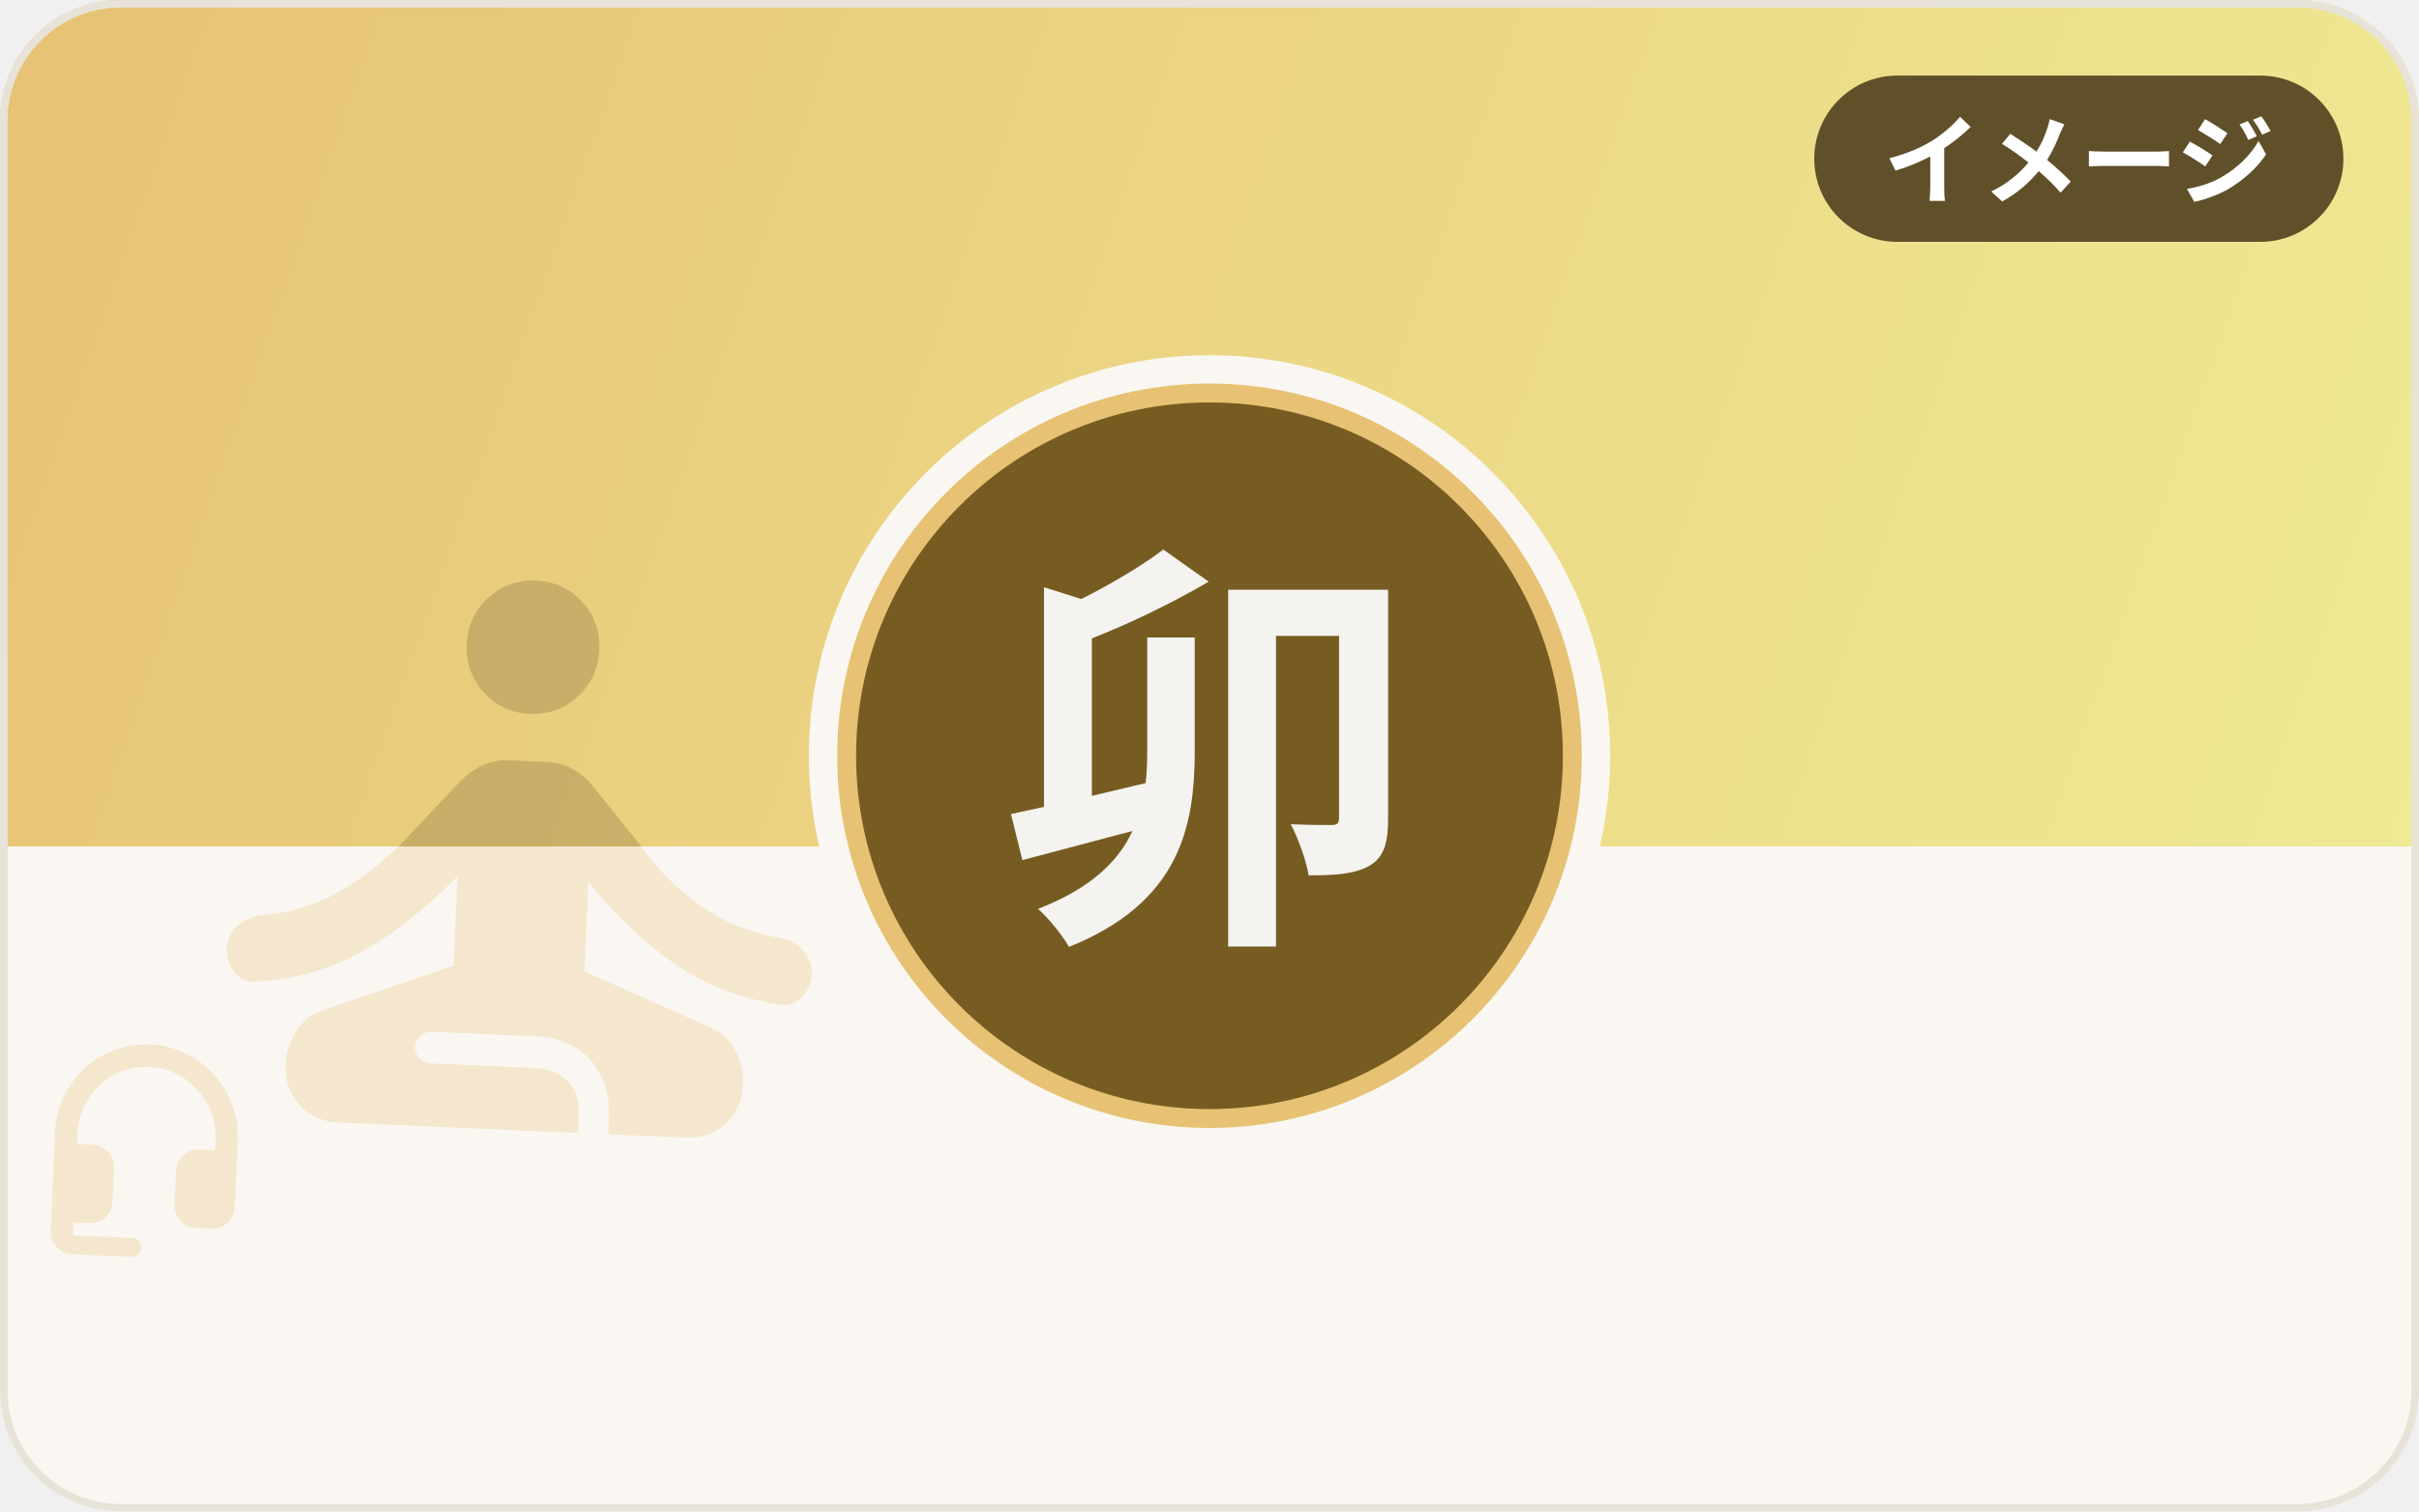
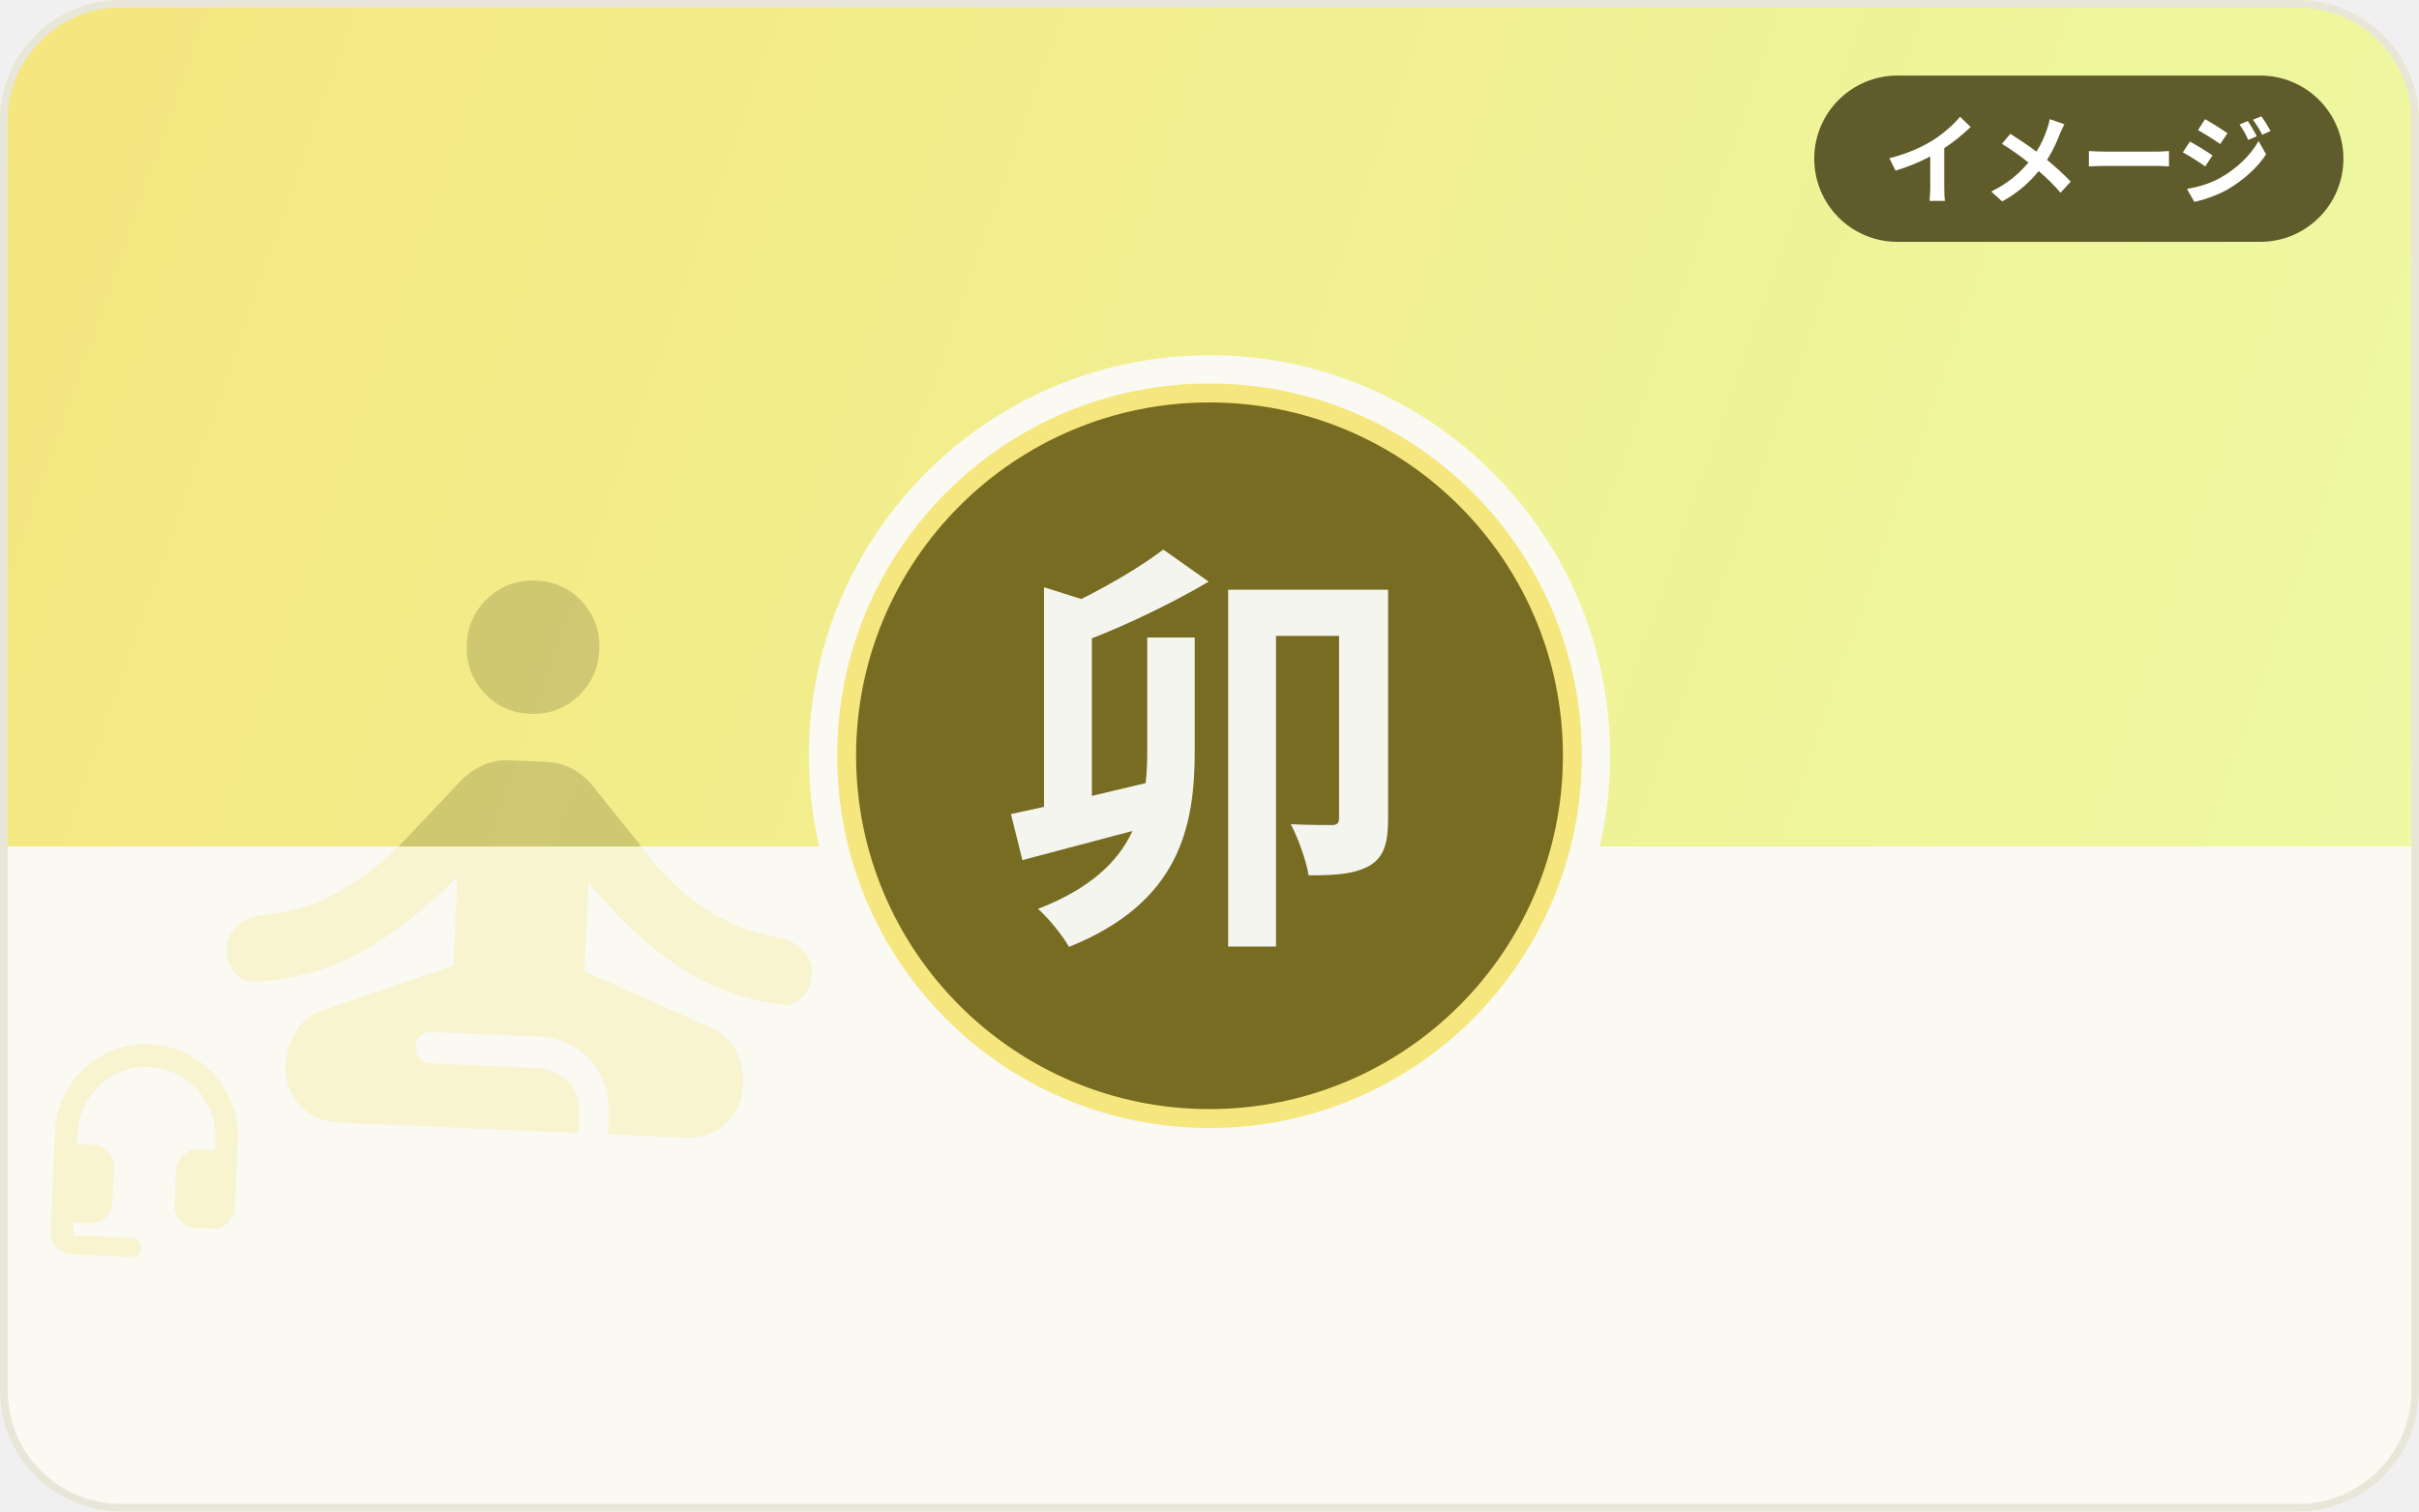
<svg xmlns="http://www.w3.org/2000/svg" viewBox="0 0 320 200" width="320" height="200" role="img" aria-label="卯月コウのイメージ画像">
  <defs>
    <linearGradient id="g66c3cfae56" gradientUnits="userSpaceOnUse" x1="0" y1="0" x2="320" y2="112">
-       <stop offset="0" stop-color="#e7c274" />
-       <stop offset="1" stop-color="#efea94" />
+       <stop offset="0" stop-color="#f5e67e" />
+       <stop offset="1" stop-color="#edf9a3" />
    </linearGradient>
    <clipPath id="c66c3cfae56">
      <rect x="0" y="0" width="320" height="200" rx="16" />
    </clipPath>
  </defs>
  <g clip-path="url(#c66c3cfae56)" font-family="'Hiragino Sans','Noto Sans JP','Yu Gothic',sans-serif">
-     <rect x="0" y="0" width="320" height="200" fill="#faf7f2" />
+     <rect x="0" y="0" width="320" height="200" fill="#faf9f2" />
    <rect x="0" y="0" width="320" height="112" fill="url(#g66c3cfae56)" />
    <defs>
      <g id="s66c3cfae56">
        <g transform="translate(0 3) rotate(2.5 44 50) translate(3.5376 4.02) scale(0.9196) translate(88 0) scale(-1 1)">
          <g transform="translate(-9.58 93.09) scale(0.08871)">
            <path d="M261-149q-31.33 0-51.17-19.87Q190-188.74 190-220.13q0-21.87 11-41.37 11-19.5 31.23-27.5L397-354v-113q-59 65-117.63 100.84Q220.74-330.33 149-323q-16.38 3-28.19-9.89Q109-345.79 109-363q0-16.76 12-28.88Q133-404 150-407q57.37-7.13 103.69-36.57Q300-473 336-520l58-66q11.42-14 27.15-22.5Q436.87-617 456-617h48q19.13 0 35.35 9 16.23 9 27.65 23l58 67q38 45 83.31 74.43Q753.63-414.13 810-407q17 3 29 15.12T851-363q0 17.21-11.81 30.11Q827.38-320 811-323q-71.74-7.33-130.37-43.16Q622-402 563-467v113l166 65q19 8 30 27.45t11 41.25q0 31.3-19.83 51.3-19.84 20-51.17 20H396v-22q0-29 16.5-43.5T454-229h133q8 0 14-6t6-14q0-8-6-14t-14-6H454q-43 0-69.5 27T358-171v22h-97Zm219.25-528q-35.25 0-59.75-24.62T396-762q0-35.35 24.25-59.67Q444.5-846 479.75-846t59.75 24.46q24.5 24.46 24.5 60t-24.25 60.04Q515.5-677 480.25-677Z" />
          </g>
          <g transform="translate(61.20 96.75) scale(0.02667)">
            <path d="M189-163q-39.05 0-66.53-27.77Q95-218.54 95-258v-281q0-79.93 30.5-150.48 30.5-70.55 83.2-123.59 52.7-53.03 123.17-83.48Q402.33-927 482.17-927 562-927 632-896.5q70 30.5 122.1 83.19 52.11 52.69 82 123.11Q866-619.78 866-539v416q0 39.05-27.77 66.53Q810.46-29 771-29H522q-16.48 0-28.24-11.67Q482-52.33 482-69.67 482-87 493.76-98T523-109h248v-54h-65q-40.21 0-67.61-27.39Q611-217.79 611-258v-141q0-40.21 27.39-67.61Q665.79-494 706-494h65v-45q0-120-84.5-206.5t-205-86.5Q363-832 276-745.5T189-539v45h66q38.75 0 66.38 27.39Q349-439.21 349-399v141q0 40.21-27.62 67.61Q293.75-163 255-163h-66Z" />
          </g>
        </g>
      </g>
    </defs>
    <svg width="320" height="112">
      <g opacity="0.22">
-         <use href="#s66c3cfae56" transform="translate(0 46) scale(1.28)" fill="#51411f" />
+         <use href="#s66c3cfae56" transform="translate(0 46) scale(1.28)" fill="#514b1f" />
      </g>
    </svg>
    <svg y="112" width="320" height="88">
      <g opacity="0.3">
-         <use href="#s66c3cfae56" transform="translate(0 -66) scale(1.28)" fill="#e7c274" />
+         <use href="#s66c3cfae56" transform="translate(0 -66) scale(1.28)" fill="#f5e67e" />
      </g>
    </svg>
-     <circle cx="160" cy="100" r="53" fill="#faf7f2" />
-     <circle cx="160" cy="100" r="48" fill="#775c22" stroke="#e7c274" stroke-width="2.5" />
-     <text x="160" y="120.2" text-anchor="middle" font-size="56" font-weight="700" fill="#f5f3ef">卯</text>
-     <rect x="240" y="10" width="70" height="22" rx="11" fill="#51411f" fill-opacity="0.9" />
+     <circle cx="160" cy="100" r="53" fill="#faf9f2" />
+     <circle cx="160" cy="100" r="48" fill="#776c22" stroke="#f5e67e" stroke-width="2.5" />
+     <text x="160" y="120.2" text-anchor="middle" font-size="56" font-weight="700" fill="#f5f5ef">卯</text>
+     <rect x="240" y="10" width="70" height="22" rx="11" fill="#514b1f" fill-opacity="0.9" />
    <text x="275" y="26" text-anchor="middle" font-size="13" font-weight="600" fill="#ffffff">イメージ</text>
  </g>
-   <rect x="0.5" y="0.5" width="319" height="199" rx="15.5" fill="none" stroke="#e8e3d9" />
+   <rect x="0.5" y="0.5" width="319" height="199" rx="15.5" fill="none" stroke="#e8e6d9" />
</svg>
